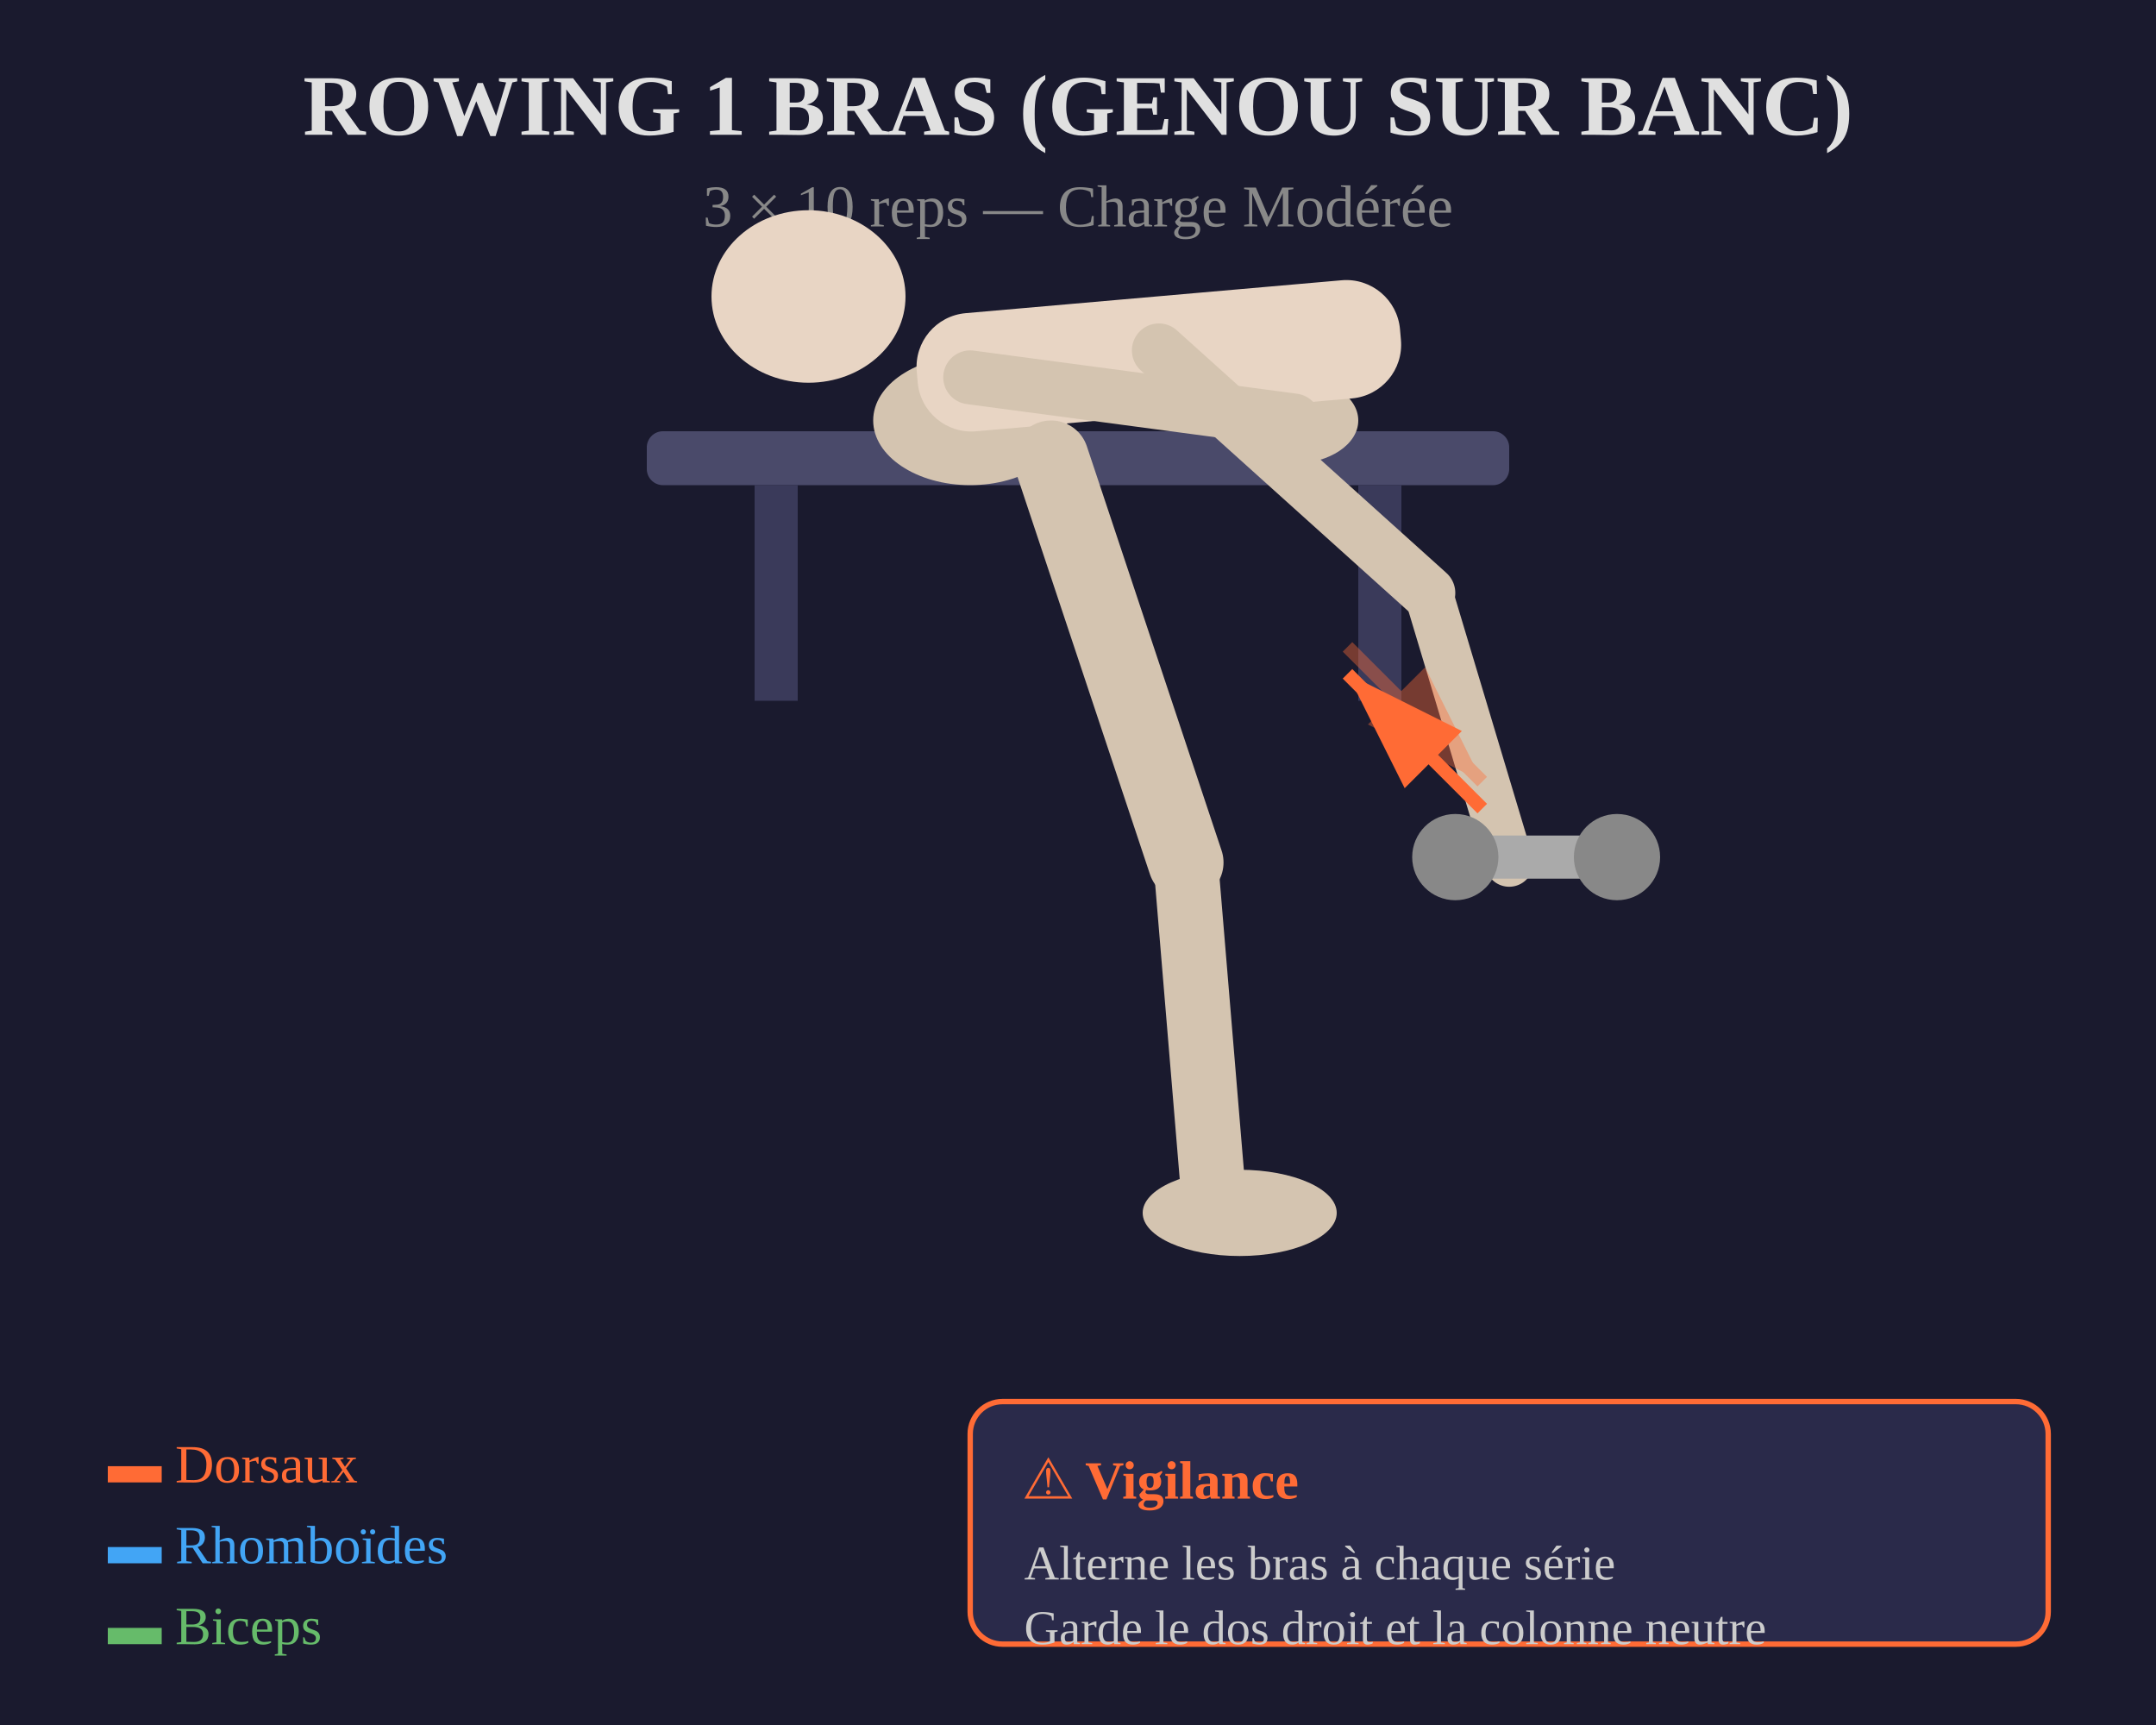
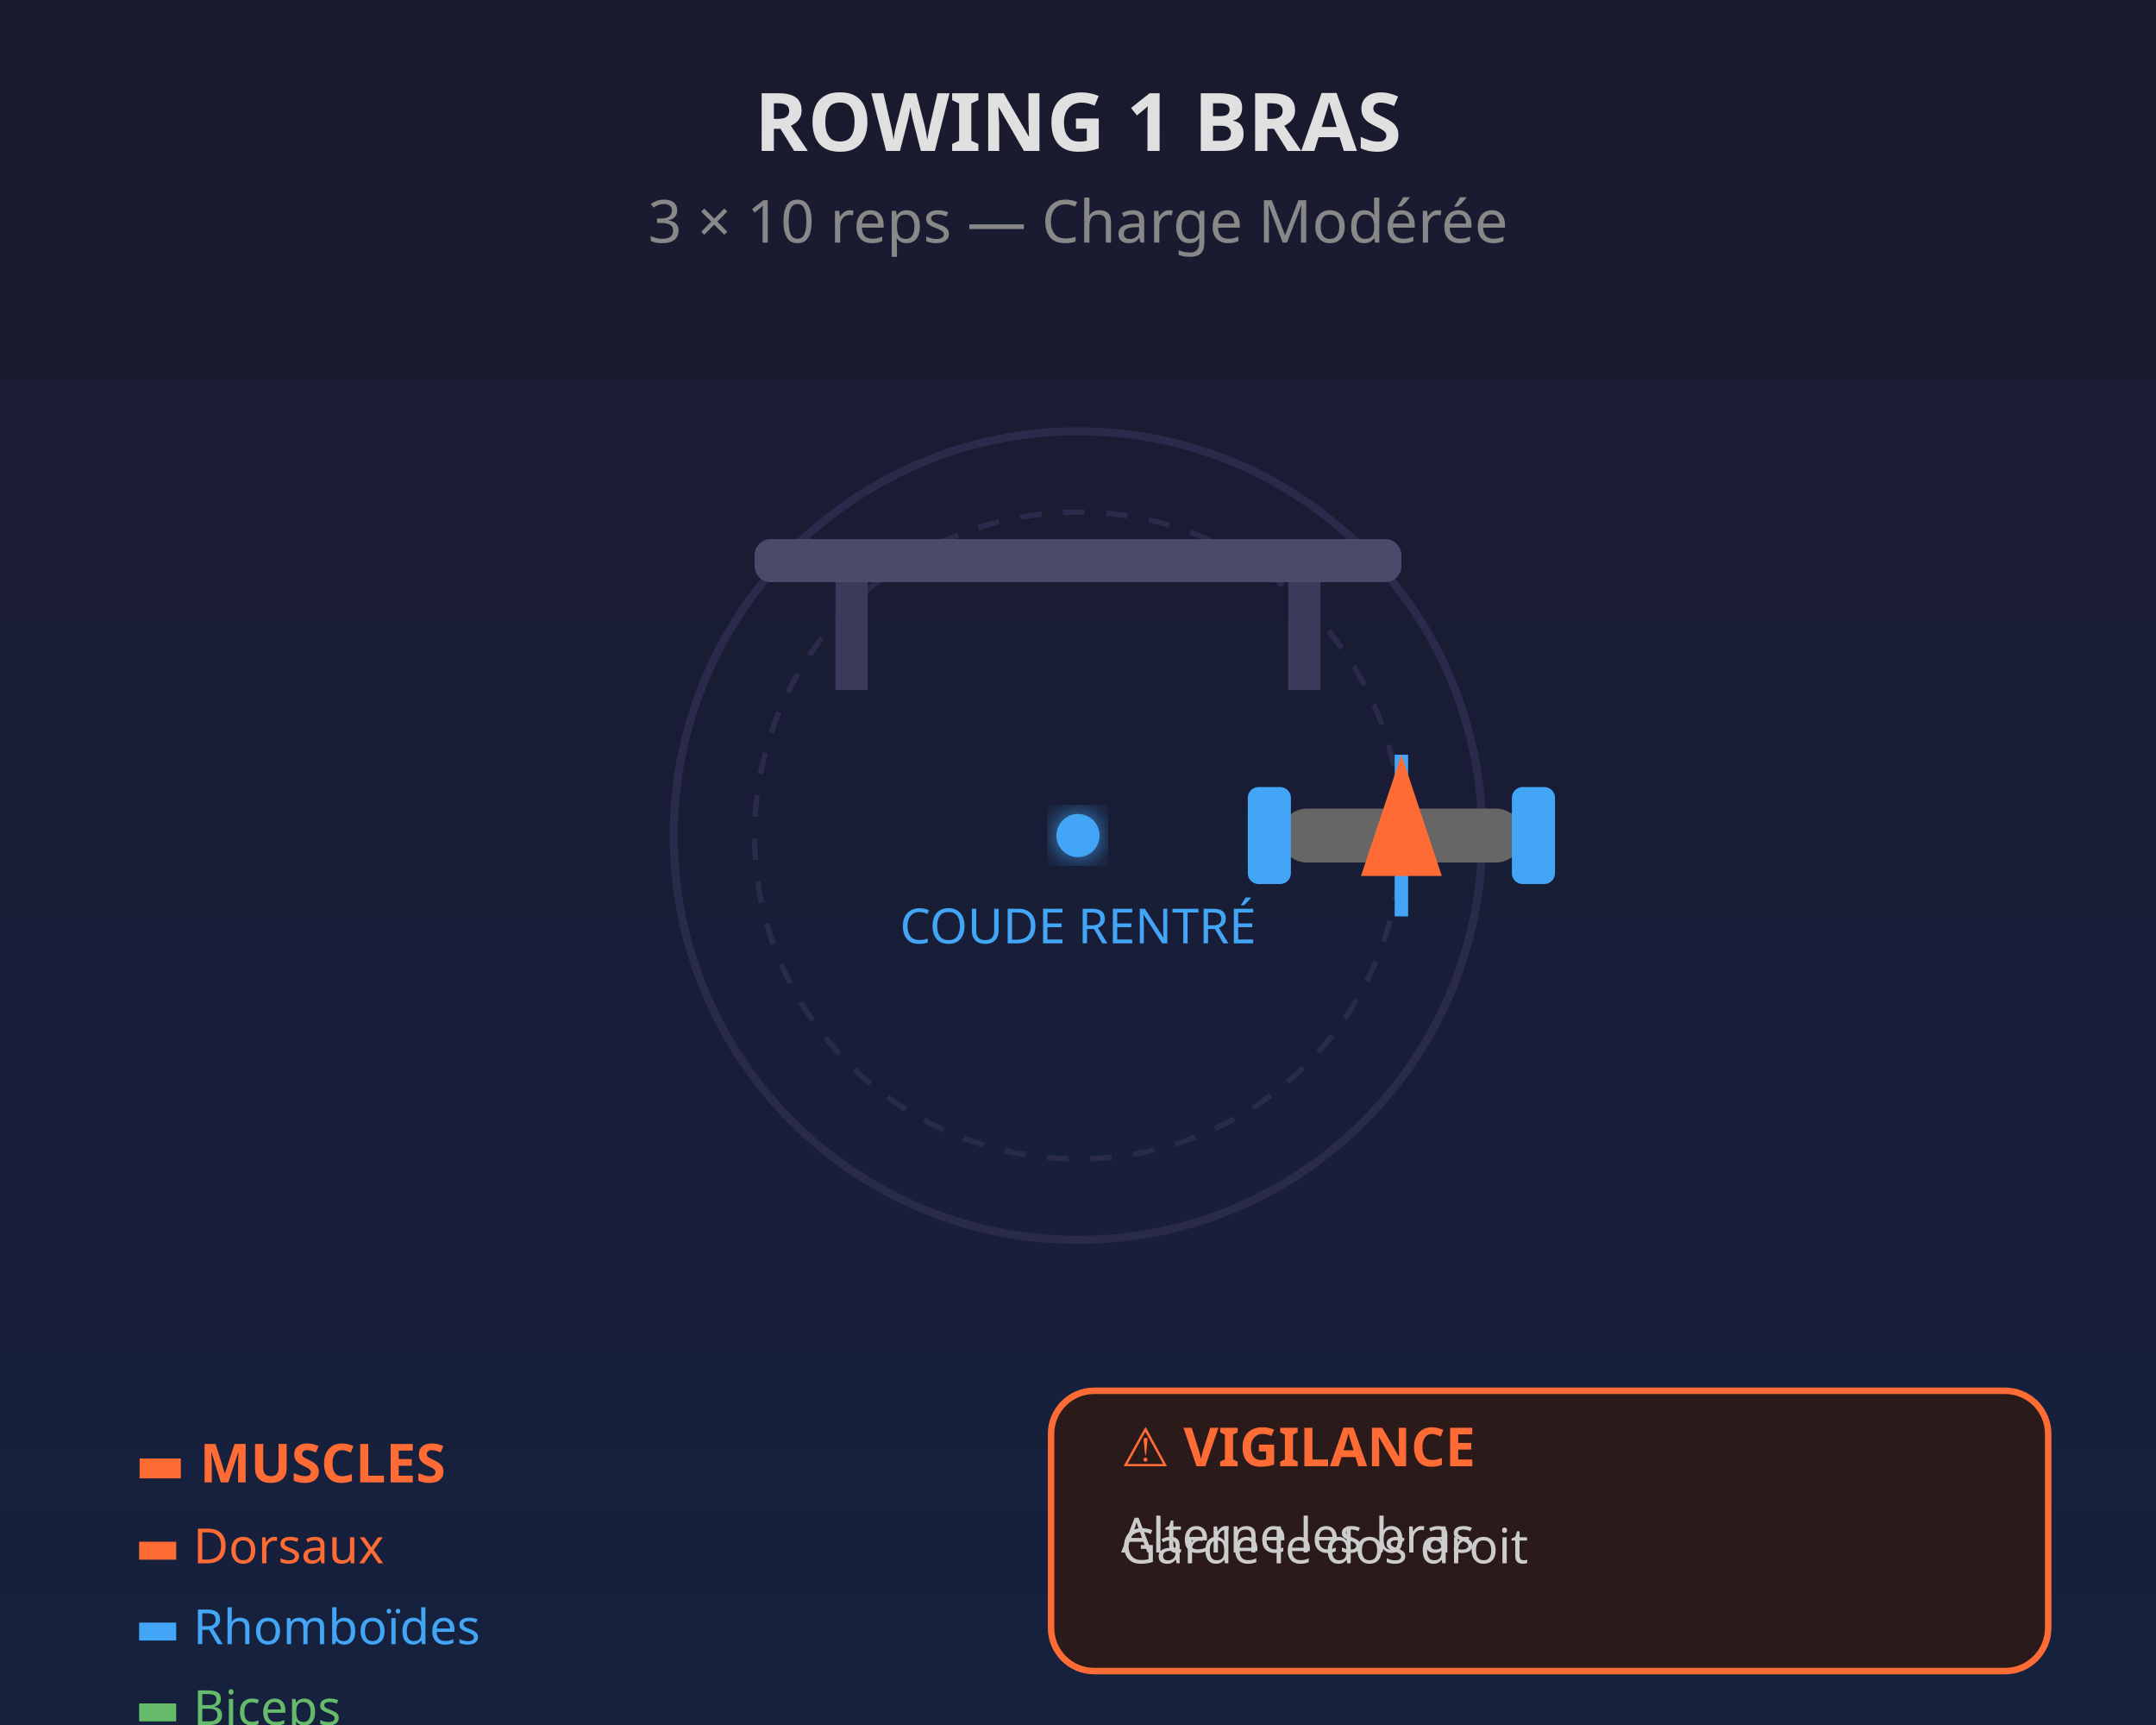
<svg xmlns="http://www.w3.org/2000/svg" viewBox="0 0 400 320" width="400" height="320">
  <defs>
+     <linearGradient id="bgGrad" x1="0" y1="0" x2="0" y2="1">
+       <stop offset="0%" stop-color="#1A1A2E" />
+       <stop offset="100%" stop-color="#16213E" />
+     </linearGradient>
+     <filter id="glow" x="-20%" y="-20%" width="140%" height="140%">
+       <feGaussianBlur stdDeviation="2.5" result="blur" />
+       <feMerge>
+         <feMergeNode in="blur" />
+         <feMergeNode in="SourceGraphic" />
+       </feMerge>
+     </filter>
    <marker id="arrow" markerWidth="10" markerHeight="10" refX="9" refY="3" orient="auto">
      <path d="M0,0 L0,6 L9,3 z" fill="#FF6B35" />
    </marker>
  </defs>
-   <rect width="400" height="320" fill="#1A1A2E" />
-   <text x="200" y="25" text-anchor="middle" fill="#E0E0E0" font-size="16" font-weight="bold">ROWING 1 BRAS (GENOU SUR BANC)</text>
-   <text x="200" y="42" text-anchor="middle" fill="#888" font-size="11">3 × 10 reps — Charge Modérée</text>
-   <rect x="120" y="80" width="160" height="10" rx="3" fill="#4A4A6A" />
-   <rect x="140" y="90" width="8" height="40" fill="#3A3A5A" />
-   <rect x="252" y="90" width="8" height="40" fill="#3A3A5A" />
-   <ellipse cx="180" cy="78" rx="18" ry="12" fill="#D4C4B0" />
-   <ellipse cx="240" cy="78" rx="12" ry="8" fill="#D4C4B0" />
-   <rect x="170" y="55" width="90" height="22" rx="10" fill="#E8D5C4" transform="rotate(-5 215 66)" />
-   <ellipse cx="150" cy="55" rx="18" ry="16" fill="#E8D5C4" />
-   <line x1="180" y1="70" x2="240" y2="78" stroke="#D4C4B0" stroke-width="10" stroke-linecap="round" />
-   <line x1="195" y1="85" x2="220" y2="160" stroke="#D4C4B0" stroke-width="14" stroke-linecap="round" />
-   <line x1="220" y1="160" x2="225" y2="220" stroke="#D4C4B0" stroke-width="12" stroke-linecap="round" />
-   <ellipse cx="230" cy="225" rx="18" ry="8" fill="#D4C4B0" />
-   <line x1="215" y1="65" x2="265" y2="110" stroke="#D4C4B0" stroke-width="10" stroke-linecap="round" />
-   <line x1="265" y1="110" x2="280" y2="160" stroke="#D4C4B0" stroke-width="9" stroke-linecap="round" />
-   <rect x="270" y="155" width="30" height="8" rx="2" fill="#AAA" />
-   <circle cx="270" cy="159" r="8" fill="#888" />
-   <circle cx="300" cy="159" r="8" fill="#888" />
-   <line x1="275" y1="150" x2="250" y2="125" stroke="#FF6B35" stroke-width="2.5" marker-end="url(#arrow)" />
-   <line x1="250" y1="120" x2="275" y2="145" stroke="#FF6B35" stroke-width="2.5" marker-end="url(#arrow)" opacity="0.4" />
-   <text x="20" y="275" fill="#FF6B35" font-size="10">▬ Dorsaux</text>
-   <text x="20" y="290" fill="#42A5F5" font-size="10">▬ Rhomboïdes</text>
-   <text x="20" y="305" fill="#66BB6A" font-size="10">▬ Biceps</text>
-   <rect x="180" y="260" width="200" height="45" rx="6" fill="#2A2A4A" stroke="#FF6B35" stroke-width="1" />
-   <text x="190" y="278" fill="#FF6B35" font-size="10" font-weight="bold">⚠ Vigilance</text>
-   <text x="190" y="293" fill="#CCC" font-size="9">Alterne les bras à chaque série</text>
-   <text x="190" y="305" fill="#CCC" font-size="9">Garde le dos droit et la colonne neutre</text>
+   <rect width="400" height="320" fill="url(#bgGrad)" />
+   <text x="200" y="28" text-anchor="middle" fill="#E0E0E0" font-size="15" font-weight="bold" font-family="sans-serif">ROWING 1 BRAS</text>
+   <text x="200" y="45" text-anchor="middle" fill="#888" font-size="11" font-family="sans-serif">3 × 10 reps — Charge Modérée</text>
+   <circle cx="200" cy="155" r="75" fill="none" stroke="#2A2A4A" stroke-width="1.5" />
+   <circle cx="200" cy="155" r="60" fill="none" stroke="#2A2A4A" stroke-width="1" stroke-dasharray="4 4" />
+   <rect x="140" y="100" width="120" height="8" rx="3" fill="#4A4A6A" />
+   <rect x="155" y="108" width="6" height="20" fill="#3A3A5A" />
+   <rect x="239" y="108" width="6" height="20" fill="#3A3A5A" />
+   <rect x="237.5" y="150.0" width="45" height="10" rx="5.0" fill="#666" />
+   <rect x="231.5" y="146.0" width="8" height="18" rx="2" fill="#42A5F5" />
+   <rect x="280.5" y="146.0" width="8" height="18" rx="2" fill="#42A5F5" />
+   <line x1="260" y1="170" x2="260" y2="140" stroke="#42A5F5" stroke-width="2.5" marker-end="url(#arrow)" opacity="1" />
+   <circle cx="200" cy="155" r="4" fill="#42A5F5" filter="url(#glow)" />
+   <text x="200" y="175" text-anchor="middle" fill="#42A5F5" font-size="9" font-family="sans-serif">COUDE RENTRÉ</text>
+   <text x="25" y="275" fill="#FF6B35" font-size="10" font-weight="bold" font-family="sans-serif">▬ MUSCLES</text>
+   <text x="25" y="290" fill="#FF6B35" font-size="9" font-family="sans-serif">▬ Dorsaux</text>
+   <text x="25" y="305" fill="#42A5F5" font-size="9" font-family="sans-serif">▬ Rhomboïdes</text>
+   <text x="25" y="320" fill="#66BB6A" font-size="9" font-family="sans-serif">▬ Biceps</text>
+   <rect x="195" y="258" width="185" height="52" rx="8" fill="#2A1A1A" stroke="#FF6B35" stroke-width="1.2" />
+   <text x="208" y="272" fill="#FF6B35" font-size="10" font-weight="bold" font-family="sans-serif">⚠ VIGILANCE</text>
+   <text x="208" y="288" fill="#CCC" font-size="9" font-family="sans-serif">Alterne les bras</text>
+   <text x="208" y="290" fill="#CCC" font-size="9" font-family="sans-serif">Garde le dos droit</text>
</svg>
